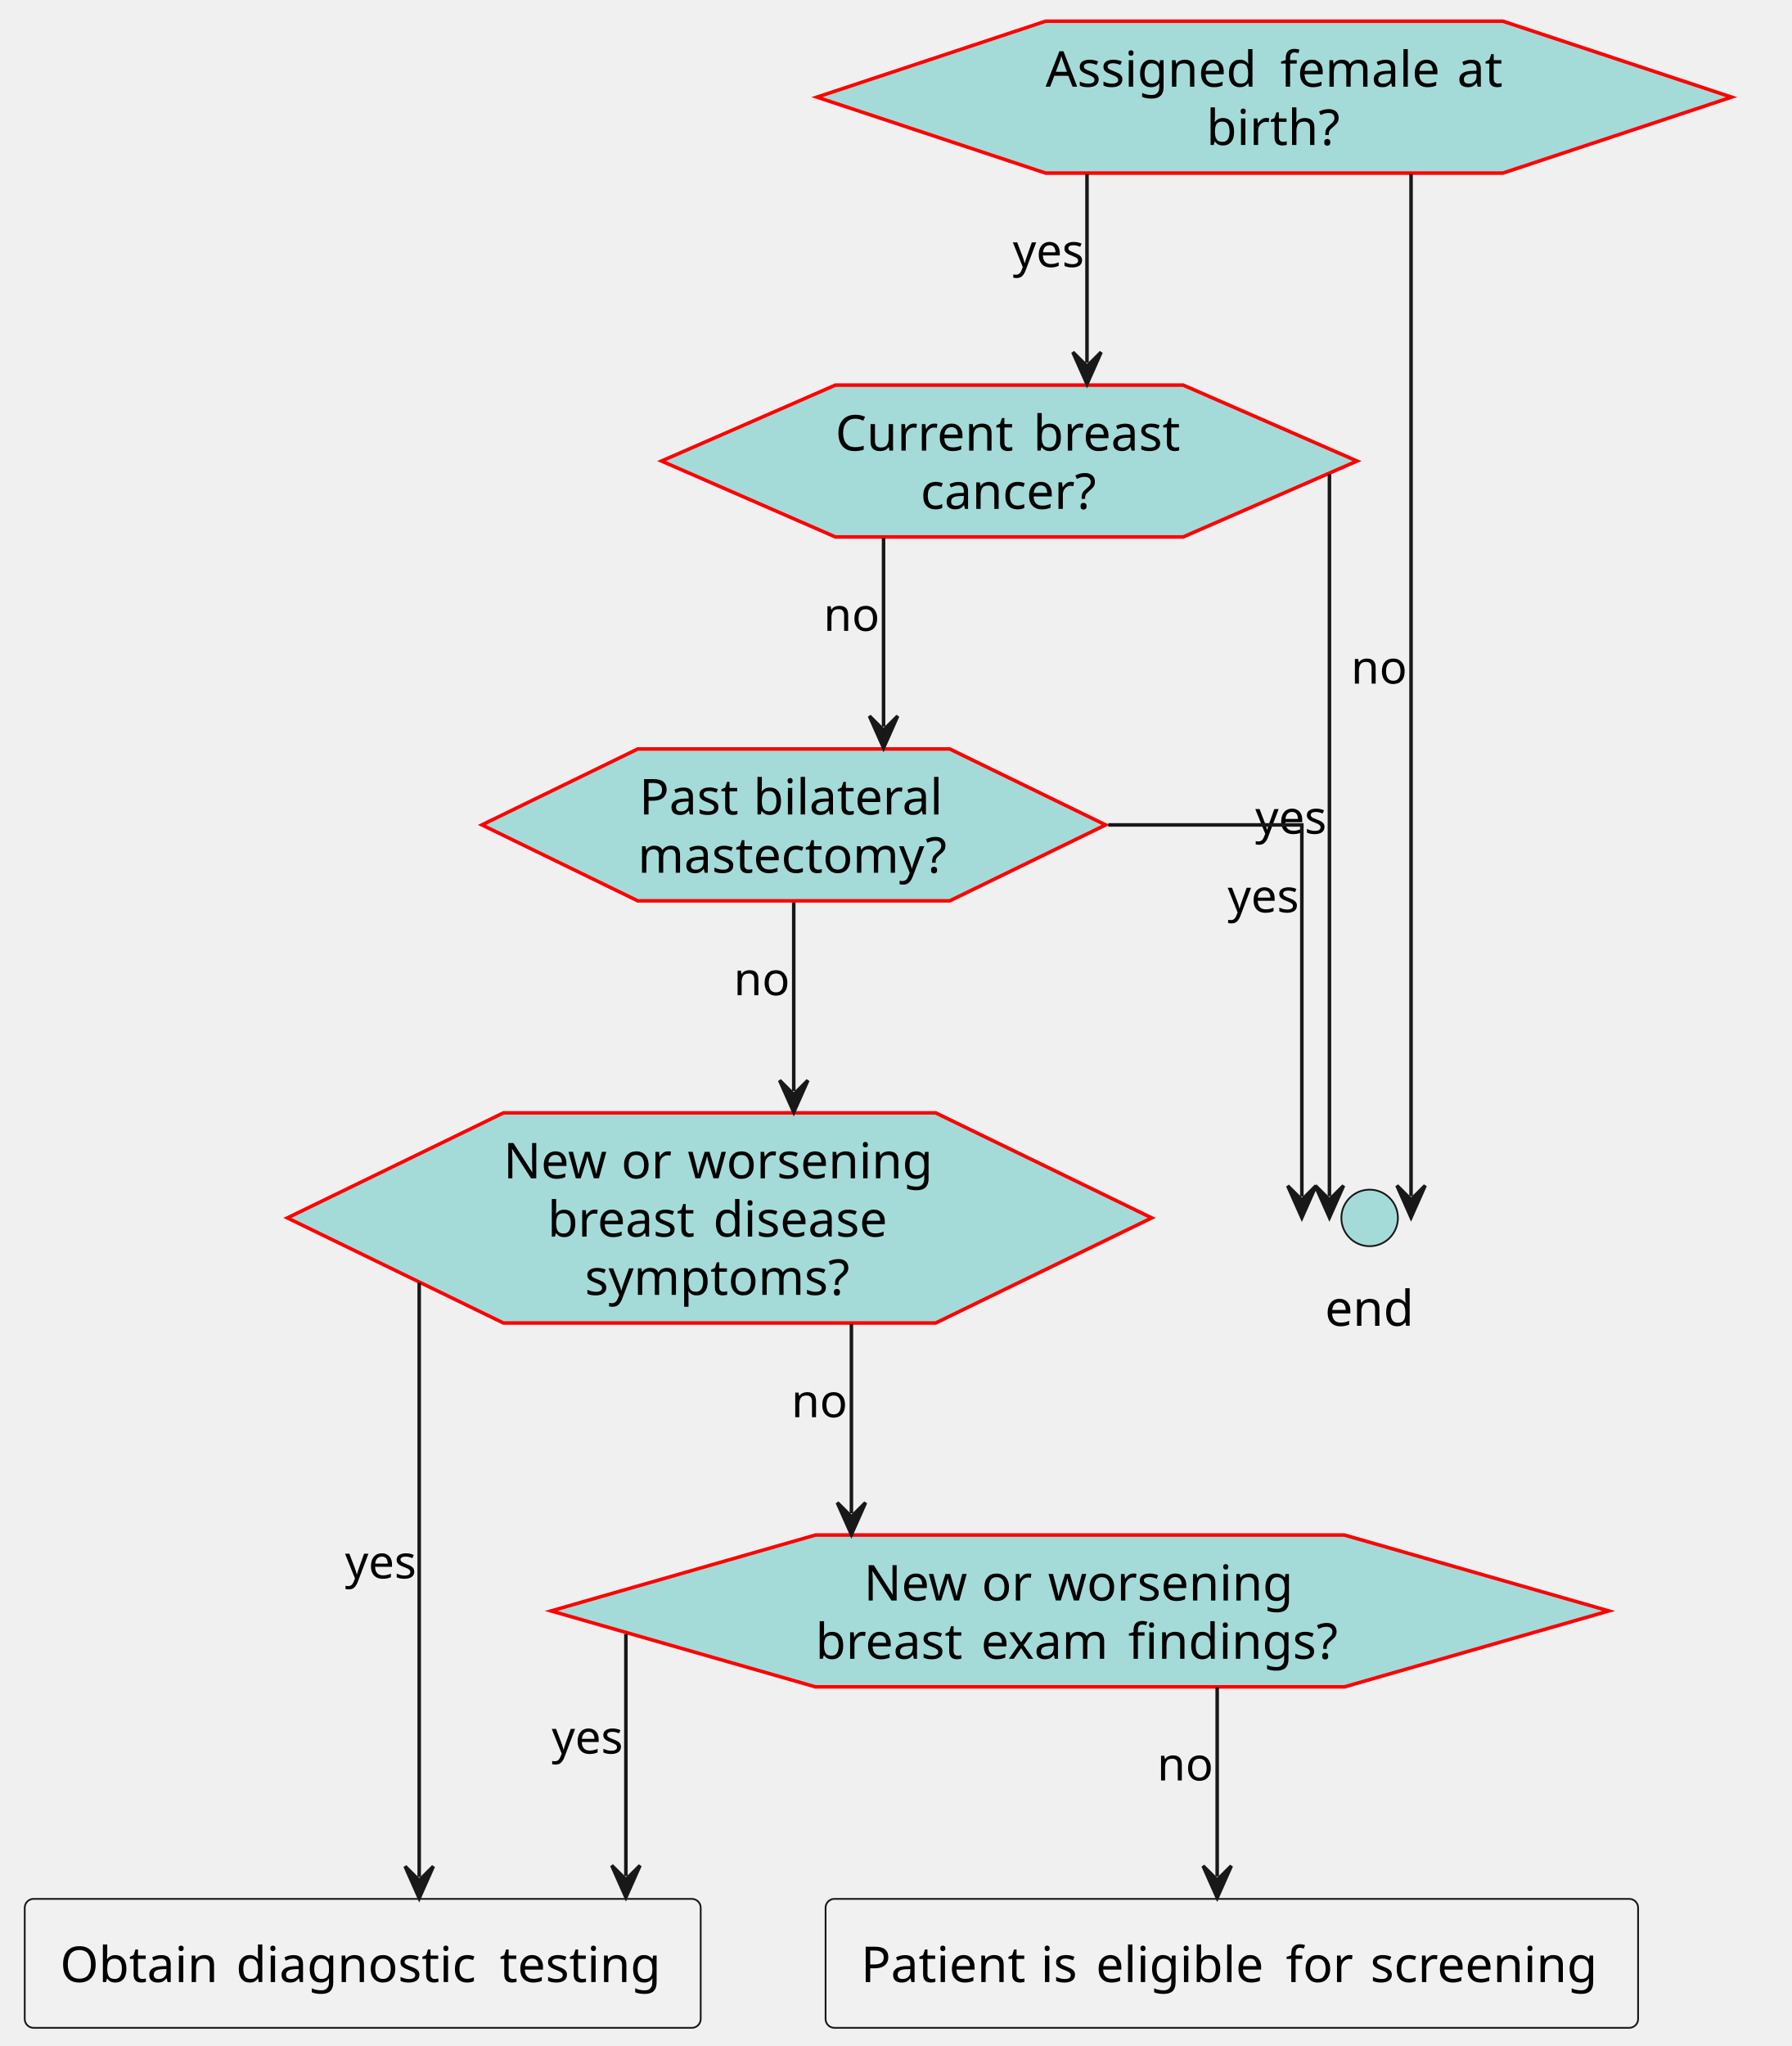
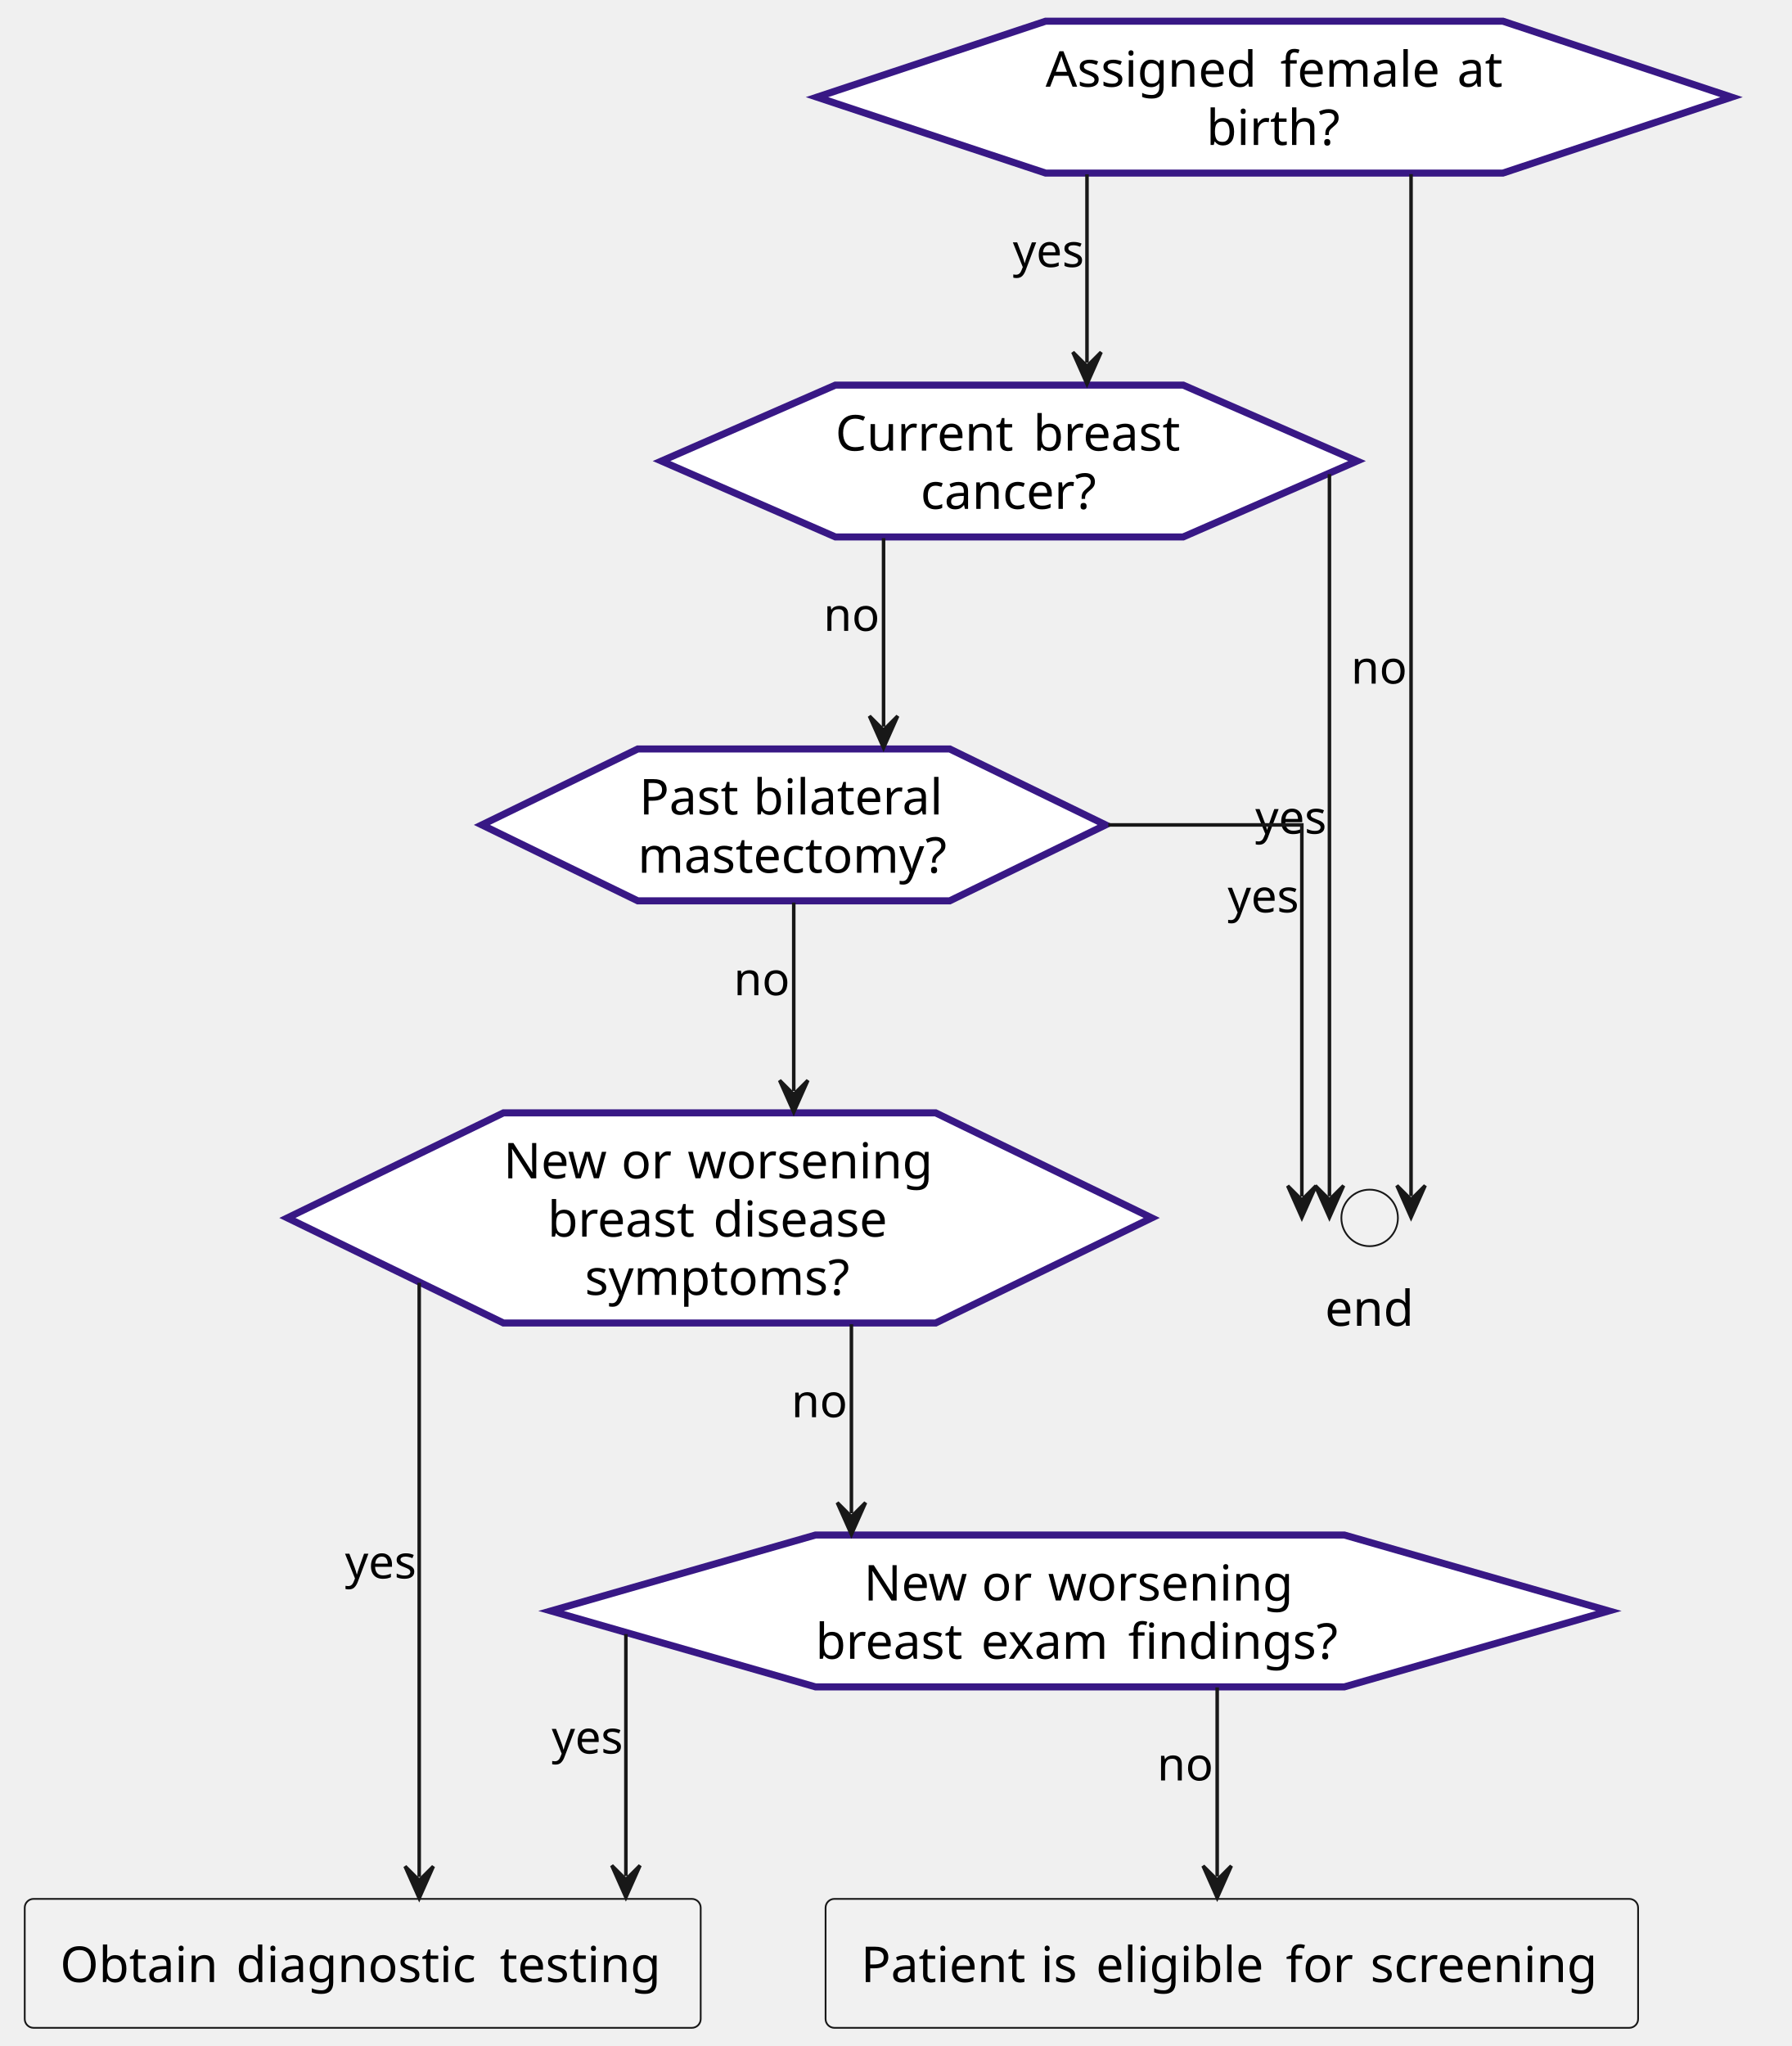
<svg xmlns="http://www.w3.org/2000/svg" xmlns:xlink="http://www.w3.org/1999/xlink" contentStyleType="text/css" height="579px" preserveAspectRatio="none" style="width:507px;height:579px;background:#FFFFFF;" version="1.1" viewBox="0 0 507 579" width="507px" zoomAndPan="magnify">
  <defs />
  <g>
    <g id="elem_eve_female">
      <a href="#eve-female" target="_top" title="#eve-female" xlink:actuate="onRequest" xlink:href="#eve-female" xlink:show="new" xlink:title="#eve-female" xlink:type="simple">
-         <polygon fill="#A4DBD8" points="490.09,27.49,425.38,6,295.95,6,231.23,27.49,295.95,48.98,425.38,48.98,490.09,27.49" style="stroke:#FF0000;stroke-width:1.0;" />
+         <polygon fill="#FFFFFF" points="490.09,27.49,425.38,6,295.95,6,231.23,27.49,295.95,48.98,425.38,48.98,490.09,27.49" style="stroke:#381885;stroke-width:2.0;" />
        <text fill="#000000" font-family="sans-serif" font-size="14" lengthAdjust="spacing" textLength="62.009" x="295.946" y="24.535">Assigned</text>
        <text fill="#000000" font-family="sans-serif" font-size="14" lengthAdjust="spacing" textLength="4.43" x="357.955" y="24.535"> </text>
        <text fill="#000000" font-family="sans-serif" font-size="14" lengthAdjust="spacing" textLength="45.596" x="362.384" y="24.535">female</text>
        <text fill="#000000" font-family="sans-serif" font-size="14" lengthAdjust="spacing" textLength="4.43" x="407.98" y="24.535"> </text>
        <text fill="#000000" font-family="sans-serif" font-size="14" lengthAdjust="spacing" textLength="12.968" x="412.41" y="24.535">at</text>
        <text fill="#000000" font-family="sans-serif" font-size="14" lengthAdjust="spacing" textLength="38.418" x="341.453" y="41.023">birth?</text>
      </a>
    </g>
    <g id="elem_eve_breastca">
      <a href="#eve-breastca" target="_top" title="#eve-breastca" xlink:actuate="onRequest" xlink:href="#eve-breastca" xlink:show="new" xlink:title="#eve-breastca" xlink:type="simple">
-         <polygon fill="#A4DBD8" points="384.09,130.47,334.88,108.98,236.45,108.98,187.23,130.47,236.45,151.95,334.88,151.95,384.09,130.47" style="stroke:#FF0000;stroke-width:1.0;" />
+         <polygon fill="#FFFFFF" points="384.09,130.47,334.88,108.98,236.45,108.98,187.23,130.47,236.45,151.95,334.88,151.95,384.09,130.47" style="stroke:#381885;stroke-width:2.0;" />
        <text fill="#000000" font-family="sans-serif" font-size="14" lengthAdjust="spacing" textLength="51.557" x="236.445" y="127.515">Current</text>
        <text fill="#000000" font-family="sans-serif" font-size="14" lengthAdjust="spacing" textLength="4.43" x="288.002" y="127.515"> </text>
        <text fill="#000000" font-family="sans-serif" font-size="14" lengthAdjust="spacing" textLength="42.444" x="292.432" y="127.515">breast</text>
        <text fill="#000000" font-family="sans-serif" font-size="14" lengthAdjust="spacing" textLength="50.196" x="260.562" y="144.003">cancer?</text>
      </a>
    </g>
    <g id="elem_eve_mastectomy">
      <a href="#eve-mastectomy" target="_top" title="#eve-mastectomy" xlink:actuate="onRequest" xlink:href="#eve-mastectomy" xlink:show="new" xlink:title="#eve-mastectomy" xlink:type="simple">
-         <polygon fill="#A4DBD8" points="312.93,233.44,268.8,211.95,180.52,211.95,136.39,233.44,180.52,254.93,268.8,254.93,312.93,233.44" style="stroke:#FF0000;stroke-width:1.0;" />
+         <polygon fill="#FFFFFF" points="312.93,233.44,268.8,211.95,180.52,211.95,136.39,233.44,180.52,254.93,268.8,254.93,312.93,233.44" style="stroke:#381885;stroke-width:2.0;" />
        <text fill="#000000" font-family="sans-serif" font-size="14" lengthAdjust="spacing" textLength="27.843" x="180.936" y="230.485">Past</text>
        <text fill="#000000" font-family="sans-serif" font-size="14" lengthAdjust="spacing" textLength="4.43" x="208.779" y="230.485"> </text>
        <text fill="#000000" font-family="sans-serif" font-size="14" lengthAdjust="spacing" textLength="55.18" x="213.209" y="230.485">bilateral</text>
        <text fill="#000000" font-family="sans-serif" font-size="14" lengthAdjust="spacing" textLength="88.272" x="180.526" y="246.973">mastectomy?</text>
      </a>
    </g>
    <g id="elem_eve_breastsymptoms">
      <a href="#eve-breastsymptoms" target="_top" title="#eve-breastsymptoms" xlink:actuate="onRequest" xlink:href="#eve-breastsymptoms" xlink:show="new" xlink:title="#eve-breastsymptoms" xlink:type="simple">
-         <polygon fill="#A4DBD8" points="325.98,344.66,264.82,314.93,142.5,314.93,81.34,344.66,142.5,374.4,264.82,374.4,325.98,344.66" style="stroke:#FF0000;stroke-width:1.0;" />
+         <polygon fill="#FFFFFF" points="325.98,344.66,264.82,314.93,142.5,314.93,81.34,344.66,142.5,374.4,264.82,374.4,325.98,344.66" style="stroke:#381885;stroke-width:2.0;" />
        <text fill="#000000" font-family="sans-serif" font-size="14" lengthAdjust="spacing" textLength="28.93" x="142.501" y="333.465">New</text>
        <text fill="#000000" font-family="sans-serif" font-size="14" lengthAdjust="spacing" textLength="4.43" x="171.431" y="333.465"> </text>
        <text fill="#000000" font-family="sans-serif" font-size="14" lengthAdjust="spacing" textLength="14.328" x="175.861" y="333.465">or</text>
        <text fill="#000000" font-family="sans-serif" font-size="14" lengthAdjust="spacing" textLength="4.43" x="190.189" y="333.465"> </text>
        <text fill="#000000" font-family="sans-serif" font-size="14" lengthAdjust="spacing" textLength="70.205" x="194.618" y="333.465">worsening</text>
        <text fill="#000000" font-family="sans-serif" font-size="14" lengthAdjust="spacing" textLength="42.444" x="154.994" y="349.953">breast</text>
        <text fill="#000000" font-family="sans-serif" font-size="14" lengthAdjust="spacing" textLength="4.43" x="197.438" y="349.953"> </text>
        <text fill="#000000" font-family="sans-serif" font-size="14" lengthAdjust="spacing" textLength="50.463" x="201.868" y="349.953">disease</text>
        <text fill="#000000" font-family="sans-serif" font-size="14" lengthAdjust="spacing" textLength="76.282" x="165.521" y="366.442">symptoms?</text>
      </a>
    </g>
    <g id="elem_eve_breastfindings">
      <a href="#eve-breastfindings" target="_top" title="#eve-breastfindings" xlink:actuate="onRequest" xlink:href="#eve-breastfindings" xlink:show="new" xlink:title="#eve-breastfindings" xlink:type="simple">
-         <polygon fill="#A4DBD8" points="455.35,455.88,380.51,434.4,230.81,434.4,155.97,455.88,230.81,477.37,380.51,477.37,455.35,455.88" style="stroke:#FF0000;stroke-width:1.0;" />
+         <polygon fill="#FFFFFF" points="455.35,455.88,380.51,434.4,230.81,434.4,155.97,455.88,230.81,477.37,380.51,477.37,455.35,455.88" style="stroke:#381885;stroke-width:2.0;" />
        <text fill="#000000" font-family="sans-serif" font-size="14" lengthAdjust="spacing" textLength="28.93" x="244.502" y="452.935">New</text>
        <text fill="#000000" font-family="sans-serif" font-size="14" lengthAdjust="spacing" textLength="4.43" x="273.432" y="452.935"> </text>
        <text fill="#000000" font-family="sans-serif" font-size="14" lengthAdjust="spacing" textLength="14.328" x="277.862" y="452.935">or</text>
        <text fill="#000000" font-family="sans-serif" font-size="14" lengthAdjust="spacing" textLength="4.43" x="292.19" y="452.935"> </text>
        <text fill="#000000" font-family="sans-serif" font-size="14" lengthAdjust="spacing" textLength="70.205" x="296.619" y="452.935">worsening</text>
        <text fill="#000000" font-family="sans-serif" font-size="14" lengthAdjust="spacing" textLength="42.444" x="230.817" y="469.423">breast</text>
        <text fill="#000000" font-family="sans-serif" font-size="14" lengthAdjust="spacing" textLength="4.43" x="273.261" y="469.423"> </text>
        <text fill="#000000" font-family="sans-serif" font-size="14" lengthAdjust="spacing" textLength="37.188" x="277.691" y="469.423">exam</text>
        <text fill="#000000" font-family="sans-serif" font-size="14" lengthAdjust="spacing" textLength="4.43" x="314.878" y="469.423"> </text>
        <text fill="#000000" font-family="sans-serif" font-size="14" lengthAdjust="spacing" textLength="61.202" x="319.308" y="469.423">findings?</text>
      </a>
    </g>
    <g id="elem_end_noteligible">
-       <ellipse cx="387.66" cy="344.66" fill="#A4DBD8" rx="8" ry="8" style="stroke:#181818;stroke-width:0.5;" />
+       <ellipse cx="387.66" cy="344.66" fill="#F1F1F1" rx="8" ry="8" style="stroke:#181818;stroke-width:0.5;" />
      <text fill="#000000" font-family="sans-serif" font-size="14" lengthAdjust="spacing" textLength="25.3" x="375.01" y="375.195">end</text>
    </g>
    <g id="elem_act_dxtesting">
      <a href="#act-dxtesting" target="_top" title="#act-dxtesting" xlink:actuate="onRequest" xlink:href="#act-dxtesting" xlink:show="new" xlink:title="#act-dxtesting" xlink:type="simple">
        <rect fill="#F1F1F1" height="36.488" rx="2.5" ry="2.5" style="stroke:#181818;stroke-width:0.5;" width="191.322" x="7" y="537.37" />
        <text fill="#000000" font-family="sans-serif" font-size="14" lengthAdjust="spacing" textLength="45.391" x="17" y="560.905">Obtain</text>
        <text fill="#000000" font-family="sans-serif" font-size="14" lengthAdjust="spacing" textLength="4.43" x="62.391" y="560.905"> </text>
        <text fill="#000000" font-family="sans-serif" font-size="14" lengthAdjust="spacing" textLength="70.198" x="66.82" y="560.905">diagnostic</text>
        <text fill="#000000" font-family="sans-serif" font-size="14" lengthAdjust="spacing" textLength="4.43" x="137.019" y="560.905"> </text>
        <text fill="#000000" font-family="sans-serif" font-size="14" lengthAdjust="spacing" textLength="46.874" x="141.448" y="560.905">testing</text>
      </a>
    </g>
    <g id="elem_act_eligible">
      <a href="#act-eligible" target="_top" title="#act-eligible" xlink:actuate="onRequest" xlink:href="#act-eligible" xlink:show="new" xlink:title="#act-eligible" xlink:type="simple">
        <rect fill="#F1F1F1" height="36.488" rx="2.5" ry="2.5" style="stroke:#181818;stroke-width:0.5;" width="229.973" x="233.67" y="537.37" />
        <text fill="#000000" font-family="sans-serif" font-size="14" lengthAdjust="spacing" textLength="46.477" x="243.67" y="560.905">Patient</text>
        <text fill="#000000" font-family="sans-serif" font-size="14" lengthAdjust="spacing" textLength="4.43" x="290.147" y="560.905"> </text>
        <text fill="#000000" font-family="sans-serif" font-size="14" lengthAdjust="spacing" textLength="11.184" x="294.577" y="560.905">is</text>
        <text fill="#000000" font-family="sans-serif" font-size="14" lengthAdjust="spacing" textLength="4.43" x="305.761" y="560.905"> </text>
        <text fill="#000000" font-family="sans-serif" font-size="14" lengthAdjust="spacing" textLength="49.328" x="310.19" y="560.905">eligible</text>
        <text fill="#000000" font-family="sans-serif" font-size="14" lengthAdjust="spacing" textLength="4.43" x="359.519" y="560.905"> </text>
        <text fill="#000000" font-family="sans-serif" font-size="14" lengthAdjust="spacing" textLength="19.476" x="363.948" y="560.905">for</text>
        <text fill="#000000" font-family="sans-serif" font-size="14" lengthAdjust="spacing" textLength="4.43" x="383.424" y="560.905"> </text>
        <text fill="#000000" font-family="sans-serif" font-size="14" lengthAdjust="spacing" textLength="65.789" x="387.854" y="560.905">screening</text>
      </a>
    </g>
    <g id="link_eve_female_eve_breastca">
      <path d="M307.66,49.33 C307.66,66.8 307.66,85.19 307.66,102.66 " fill="none" id="eve_female-to-eve_breastca" style="stroke:#181818;stroke-width:1.0;" />
      <polygon fill="#181818" points="307.66,108.66,311.66,99.66,307.66,103.66,303.66,99.66,307.66,108.66" style="stroke:#181818;stroke-width:1.0;" />
      <text fill="#000000" font-family="sans-serif" font-size="13" lengthAdjust="spacing" textLength="20.662" x="286.66" y="75.558">yes</text>
    </g>
    <g id="link_eve_female_end_noteligible">
      <path d="M399.38,49.29 C399.38,119.83 399.38,331.71 399.38,338.5 " fill="none" id="eve_female-to-end_noteligible" style="stroke:#181818;stroke-width:1.0;" />
      <polygon fill="#181818" points="399.38,344.5,403.38,335.5,399.38,339.5,395.38,335.5,399.38,344.5" style="stroke:#181818;stroke-width:1.0;" />
      <text fill="#000000" font-family="sans-serif" font-size="13" lengthAdjust="spacing" textLength="16.053" x="382.38" y="193.458">no</text>
    </g>
    <g id="link_eve_breastca_eve_mastectomy">
      <path d="M250.08,152.3 C250.08,169.78 250.08,188.17 250.08,205.63 " fill="none" id="eve_breastca-to-eve_mastectomy" style="stroke:#181818;stroke-width:1.0;" />
      <polygon fill="#181818" points="250.08,211.63,254.08,202.63,250.08,206.63,246.08,202.63,250.08,211.63" style="stroke:#181818;stroke-width:1.0;" />
      <text fill="#000000" font-family="sans-serif" font-size="13" lengthAdjust="spacing" textLength="16.053" x="233.08" y="178.538">no</text>
    </g>
    <g id="link_eve_breastca_end_noteligible">
      <path d="M376.28,134.18 C376.28,162.18 376.28,333.01 376.28,338.53 " fill="none" id="eve_breastca-to-end_noteligible" style="stroke:#181818;stroke-width:1.0;" />
      <polygon fill="#181818" points="376.28,344.53,380.28,335.53,376.28,339.53,372.28,335.53,376.28,344.53" style="stroke:#181818;stroke-width:1.0;" />
      <text fill="#000000" font-family="sans-serif" font-size="13" lengthAdjust="spacing" textLength="20.662" x="355.28" y="235.928">yes</text>
    </g>
    <g id="link_eve_mastectomy_eve_breastsymptoms">
      <path d="M224.66,255.42 C224.66,272.38 224.66,290.04 224.66,308.73 " fill="none" id="eve_mastectomy-to-eve_breastsymptoms" style="stroke:#181818;stroke-width:1.0;" />
      <polygon fill="#181818" points="224.66,314.73,228.66,305.73,224.66,309.73,220.66,305.73,224.66,314.73" style="stroke:#181818;stroke-width:1.0;" />
      <text fill="#000000" font-family="sans-serif" font-size="13" lengthAdjust="spacing" textLength="16.053" x="207.66" y="281.638">no</text>
    </g>
    <g id="link_eve_mastectomy_end_noteligible">
      <path d="M313.69,233.44 C343.11,233.44 368.47,233.44 368.47,233.44 C368.47,233.44 368.47,335.21 368.47,338.58 " fill="none" id="eve_mastectomy-to-end_noteligible" style="stroke:#181818;stroke-width:1.0;" />
      <polygon fill="#181818" points="368.47,344.58,372.47,335.58,368.47,339.58,364.47,335.58,368.47,344.58" style="stroke:#181818;stroke-width:1.0;" />
      <text fill="#000000" font-family="sans-serif" font-size="13" lengthAdjust="spacing" textLength="20.662" x="347.47" y="258.188">yes</text>
    </g>
    <g id="link_eve_breastsymptoms_act_dxtesting">
      <path d="M118.65,363.01 C118.65,402.91 118.65,491.16 118.65,531.16 " fill="none" id="eve_breastsymptoms-to-act_dxtesting" style="stroke:#181818;stroke-width:1.0;" />
      <polygon fill="#181818" points="118.65,537.16,122.65,528.16,118.65,532.16,114.65,528.16,118.65,537.16" style="stroke:#181818;stroke-width:1.0;" />
      <text fill="#000000" font-family="sans-serif" font-size="13" lengthAdjust="spacing" textLength="20.662" x="97.65" y="446.658">yes</text>
    </g>
    <g id="link_eve_breastsymptoms_eve_breastfindings">
      <path d="M240.98,374.76 C240.98,393.55 240.98,411.29 240.98,428.23 " fill="none" id="eve_breastsymptoms-to-eve_breastfindings" style="stroke:#181818;stroke-width:1.0;" />
      <polygon fill="#181818" points="240.98,434.23,244.98,425.23,240.98,429.23,236.98,425.23,240.98,434.23" style="stroke:#181818;stroke-width:1.0;" />
      <text fill="#000000" font-family="sans-serif" font-size="13" lengthAdjust="spacing" textLength="16.053" x="223.98" y="401.058">no</text>
    </g>
    <g id="link_eve_breastfindings_act_dxtesting">
      <path d="M177.15,462.43 C177.15,477.33 177.15,508.28 177.15,530.92 " fill="none" id="eve_breastfindings-to-act_dxtesting" style="stroke:#181818;stroke-width:1.0;" />
      <polygon fill="#181818" points="177.15,536.92,181.15,527.92,177.15,531.92,173.15,527.92,177.15,536.92" style="stroke:#181818;stroke-width:1.0;" />
      <text fill="#000000" font-family="sans-serif" font-size="13" lengthAdjust="spacing" textLength="20.662" x="156.15" y="496.238">yes</text>
    </g>
    <g id="link_eve_breastfindings_act_eligible">
      <path d="M344.51,477.52 C344.51,495.28 344.51,514.17 344.51,531.03 " fill="none" id="eve_breastfindings-to-act_eligible" style="stroke:#181818;stroke-width:1.0;" />
      <polygon fill="#181818" points="344.51,537.03,348.51,528.03,344.51,532.03,340.51,528.03,344.51,537.03" style="stroke:#181818;stroke-width:1.0;" />
      <text fill="#000000" font-family="sans-serif" font-size="13" lengthAdjust="spacing" textLength="16.053" x="327.51" y="503.848">no</text>
    </g>
  </g>
</svg>
